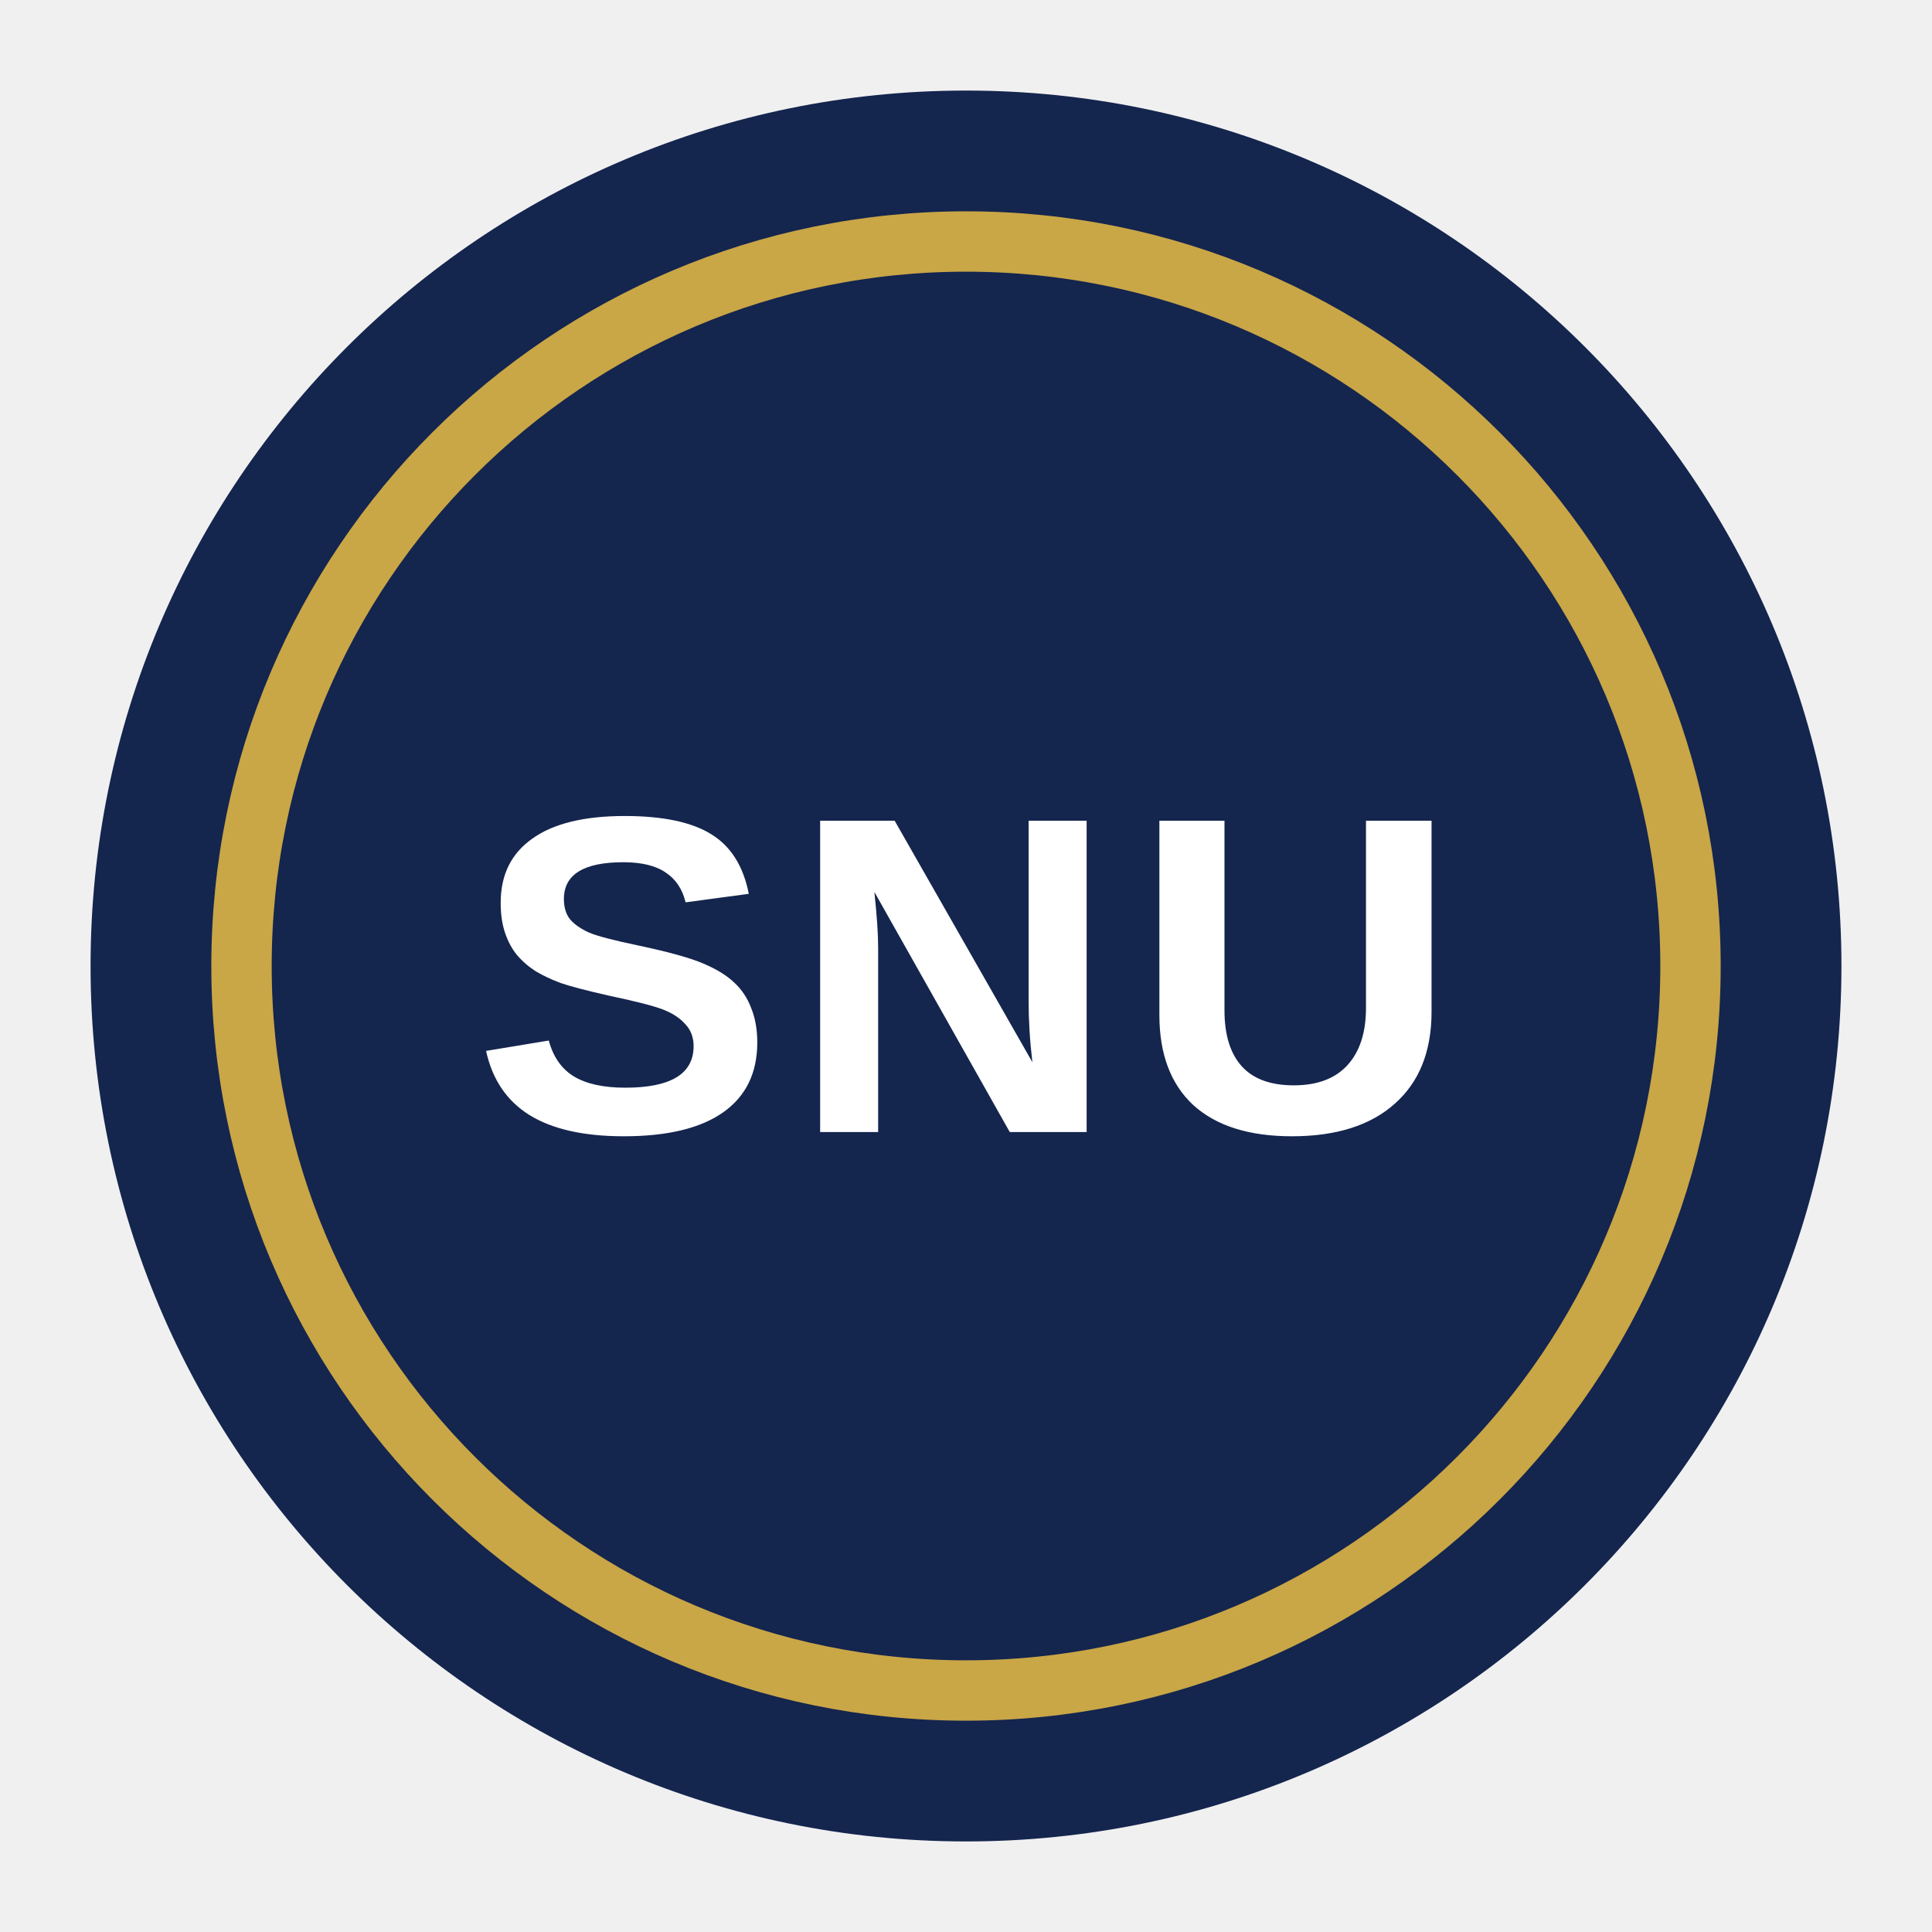
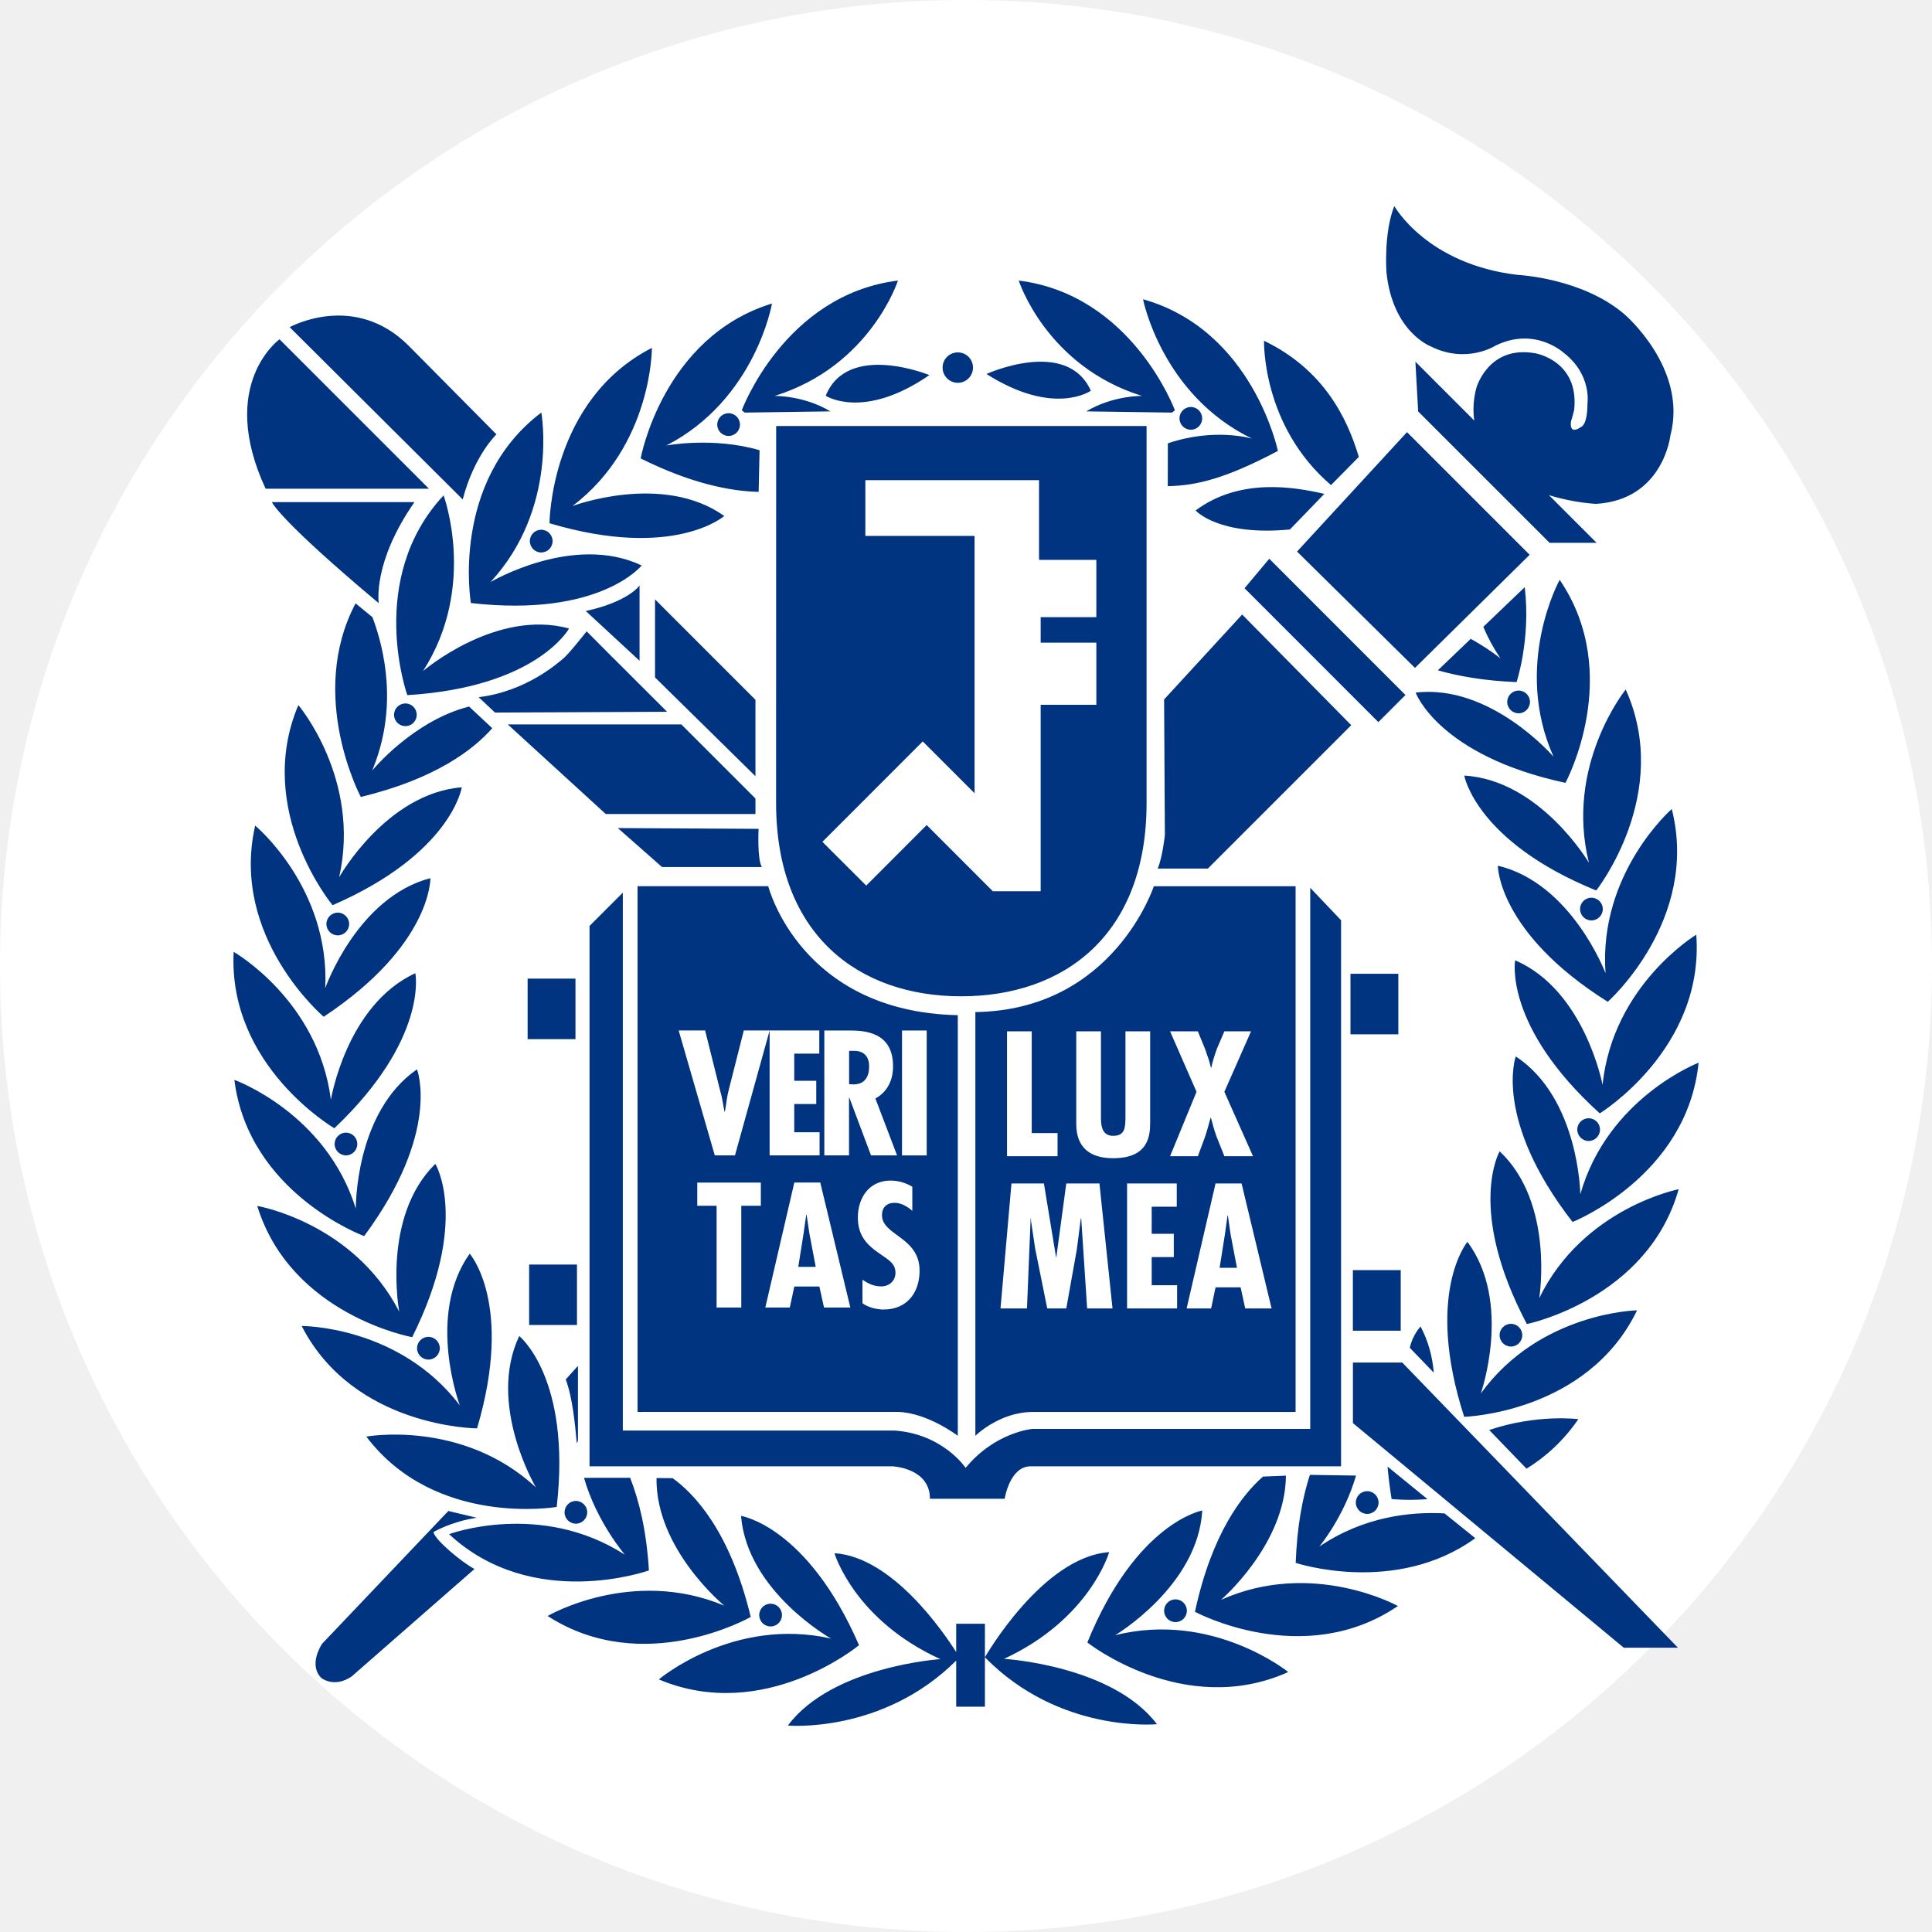
- <svg xmlns="http://www.w3.org/2000/svg" viewBox="0 0 64 64" role="img">
-   <circle cx="32" cy="32" r="29" fill="#14254e" />
-   <circle cx="32" cy="32" r="24" fill="none" stroke="#c9a646" stroke-width="2" />
-   <text x="32" y="37.5" text-anchor="middle" font-family="Arial Black, Arial, Helvetica, sans-serif" font-weight="900" font-size="15" letter-spacing="0.5" fill="#ffffff">SNU</text>
+ <svg xmlns="http://www.w3.org/2000/svg" viewBox="-23.31 -20.27 209.48 209.48">
+   <circle cx="81.43" cy="84.47" r="104.74" fill="#ffffff" />
+   <path style="fill:#003380;fill-rule:nonzero;stroke:none" transform="translate(-212.2715,92.12141) matrix(1.699967,0,0,1.699967,-205.5814,5.357736)" d="m 268.793,-6.849 -3.052,0 0,3.862 3.052,0 0,-3.862 z M 255.452,22.362 c 4.402,5.815 12.144,4.487 12.144,4.487 0.941,-8.232 -2.39,-10.901 -2.39,-10.901 -2.07,4.37 1.058,9.646 1.058,9.646 -4.704,-4.343 -10.811,-3.232 -10.811,-3.232 m 8.034,-45.181 -1.481,-1.382 c -3.578,0.909 -6.18,4.082 -6.18,4.082 1.679,-4.019 0.77,-7.782 0.018,-9.781 l -1.076,-0.882 c -3.106,5.887 0.333,12.346 0.333,12.346 4.776,-1.148 7.197,-3.034 8.385,-4.384 m 9.992,53.719 c -0.157,-2.557 -0.621,-4.42 -1.197,-5.91 l -2.944,0.004 c 0.797,2.795 2.606,4.902 2.606,4.902 -5.392,-3.466 -11.212,-1.31 -11.212,-1.31 5.347,4.965 12.747,2.313 12.747,2.313 m -0.725,-43.641 0,33.532 16.613,0 c 1.877,0.05 3.812,1.521 3.812,1.521 l 0,-26.826 c -10.064,-0.216 -12.09,-8.228 -12.09,-8.228 l -8.336,0 z m 7.863,20.385 -1.247,0 0,6.49 -1.575,0 0,-6.49 -1.233,0 0,-1.481 4.055,0 0,1.481 z m 7.836,6.616 c -0.446,0 -0.995,-0.135 -1.355,-0.401 l 0,-1.503 c 0.374,0.257 0.729,0.428 1.197,0.428 0.504,0 0.909,-0.342 0.909,-0.869 0,-0.612 -0.491,-0.846 -0.932,-1.166 -0.909,-0.612 -1.467,-1.202 -1.467,-2.363 0,-1.26 0.729,-2.35 2.079,-2.35 0.509,0 0.963,0.14 1.395,0.392 l 0,1.535 c -0.32,-0.275 -0.707,-0.509 -1.139,-0.509 -0.491,0 -0.797,0.297 -0.797,0.783 0,1.31 2.399,1.386 2.399,3.542 0,1.413 -0.81,2.48 -2.291,2.48 m 1.17,-17.797 1.575,0 0,7.971 -1.575,0 0,-7.971 z m -4.956,0 1.589,0 c 1.004,0 2.795,0.104 2.795,2.282 0,0.878 -0.346,1.625 -1.125,2.057 l 1.382,3.628 -1.661,0 -1.382,-3.677 -0.022,0 0,3.677 -1.575,0 0,-7.967 z m 1.661,17.671 -1.679,0 -0.297,-1.341 -1.598,0 -0.288,1.341 -1.562,0 1.85,-7.971 1.656,0 1.917,7.971 z m -1.98,-17.671 0,1.476 -1.598,0 0,1.733 1.404,0 0,1.481 -1.404,0 0,1.8 1.616,0 0,1.476 -3.187,0 0,-7.958 -2.21,7.958 -1.287,0 -2.304,-7.967 1.688,0 0.954,3.826 c 0.139,0.45 0.189,0.909 0.284,1.359 l 0.022,0 c 0.086,-0.464 0.117,-0.914 0.243,-1.382 l 0.963,-3.803 4.816,0 z m 26.97,-26.529 -4.978,5.415 0.049,8.655 c 0,0 -0.153,1.427 -0.459,2.133 l 3.2,0 9.146,-9.146 -6.958,-7.058 z m -42.426,41.458 -3.052,0 0,3.857 3.052,0 0,-3.857 z m 4.978,-37.448 6.405,6.301 0,-4.875 -6.405,-6.405 0,4.978 z m -5.05,53.976 c 0.401,0 0.725,-0.324 0.725,-0.725 0,-0.396 -0.324,-0.725 -0.725,-0.725 -0.396,0 -0.72,0.329 -0.72,0.725 0,0.401 0.324,0.725 0.72,0.725 m -11.595,-51.59 c 0,0.396 0.324,0.72 0.725,0.72 0.401,0 0.72,-0.324 0.72,-0.72 0,-0.401 -0.32,-0.725 -0.72,-0.725 -0.401,0 -0.725,0.324 -0.725,0.725 m 11.64,46.31 c 0.025,0.329 0.09,-0.072 0.09,-0.072 l 0,-4.713 -0.779,0.864 c 0.441,1.188 0.594,2.894 0.689,3.92 m 11.41,-39.982 0,-0.99 -4.726,-4.726 -11.072,0 6.252,5.716 9.547,0 z m -24.026,-13.449 c 0,0 -0.414,-2.579 2.277,-6.445 l -9.092,0 c 0,0 0.387,1.058 6.814,6.445 m -7.881,14.187 c -1.625,7.112 4.37,12.193 4.37,12.193 6.904,-4.573 6.805,-8.84 6.805,-8.84 -4.672,1.22 -6.706,7.013 -6.706,7.013 0.306,-6.405 -4.469,-10.366 -4.469,-10.366 m 5.356,3.295 c 1.409,-6.252 -2.602,-10.982 -2.602,-10.982 -2.84,6.72 2.183,12.765 2.183,12.765 7.598,-3.304 8.241,-7.521 8.241,-7.521 -4.816,0.387 -7.823,5.739 -7.823,5.739 m 0.639,2.98 c 0,-0.396 -0.324,-0.725 -0.725,-0.725 -0.401,0 -0.725,0.329 -0.725,0.725 0,0.401 0.324,0.725 0.725,0.725 0.401,0 0.725,-0.324 0.725,-0.725 m 37.043,36.66 4.767,0 c 0,0 0.315,-2.07 1.661,-2.07 l 19.795,0 0,-34.829 -1.967,-2.07 0,34.513 -17.725,0 c 0,0 -2.386,0.207 -4.253,2.485 0,0 -1.449,-2.174 -4.555,-2.381 l -17.311,0 0,-34.306 -2.124,2.124 0,34.464 19.327,0 c 0,0 2.386,0.099 2.386,2.07 m -31.021,-63.999 c -4.965,5.343 -2.313,12.742 -2.313,12.742 8.273,-0.504 10.316,-4.249 10.316,-4.249 -4.659,-1.283 -9.313,2.714 -9.313,2.714 3.466,-5.392 1.31,-11.207 1.31,-11.207 m 23.333,47.089 -0.18,-1.206 -0.022,0 -0.171,1.206 -0.337,2.12 1.112,0 -0.401,-2.12 z M 329.453,24.41 c 1.206,-0.747 2.35,-1.764 3.304,-3.16 0,0 -2.62,-0.342 -5.685,0.693 l 2.381,2.467 z m 5.037,-31.606 c 0,0 -2.165,-5.743 -6.868,-6.855 0,0 -0.004,4.271 7.013,8.682 0,0 5.874,-5.221 4.082,-12.297 0,0 -4.681,4.078 -4.226,10.469 m -8.808,17.14 c 0,0 -2.746,3.272 -0.207,11.158 0,0 7.854,-0.225 11.027,-6.792 0,0 -6.202,0.113 -9.965,5.302 0,0 2.03,-5.793 -0.855,-9.668 m 8.619,-10.019 c 0,0 -1.139,-6.036 -5.577,-7.94 0,0 -0.743,4.204 5.401,9.763 0,0 6.693,-4.118 6.153,-11.396 0,0 -5.316,3.2 -5.977,9.574 m -5.536,-1.809 c 0,0 -1.458,4.015 3.623,10.559 0,0 7.305,-2.894 8.039,-10.159 0,0 -5.793,2.228 -7.544,8.39 0,0 -0.081,-6.139 -4.118,-8.79 m 4.649,5.392 c 0.401,0 0.725,-0.329 0.725,-0.729 0,-0.396 -0.324,-0.72 -0.725,-0.72 -0.401,0 -0.725,0.324 -0.725,0.72 0,0.401 0.324,0.729 0.725,0.729 m -4.235,12.387 c 0,-0.401 -0.32,-0.725 -0.72,-0.725 -0.401,0 -0.725,0.324 -0.725,0.725 0,0.401 0.324,0.725 0.725,0.725 0.401,0 0.72,-0.324 0.72,-0.725 m -61.2,-43.133 0.004,0 c -0.288,0.23 -2.3,2.066 -5.365,2.44 l 1.044,0.981 10.973,-0.05 -3.407,-3.403 -0.004,0 -1.719,-1.728 c 0,0 -1.224,1.557 -1.526,1.76 m 42.422,35.504 -0.022,0 -0.166,1.206 -0.337,2.124 1.107,0 -0.405,-2.124 -0.175,-1.206 z m -22.878,-9.511 c 0,-0.572 -0.275,-1.035 -1.067,-0.995 l -0.211,0 0,2.124 0.279,0.014 c 0.716,0 0.999,-0.486 0.999,-1.143 m 6.774,-3.47 0,27.028 c 0,0 1.526,-1.521 3.659,-1.521 l 16.766,0 0,-33.532 -9.042,0 c 0,0 -2.57,7.908 -11.383,8.025 m 2.021,1.229 1.575,0 0,6.49 1.647,0 0,1.476 -3.223,0 0,-7.967 z m 5.109,17.675 -0.378,-5.743 -0.025,0 -0.252,1.967 -0.675,3.776 -1.215,0 -0.77,-3.817 -0.266,-1.778 0,-0.149 -0.022,0 -0.234,5.743 -1.688,0 0.698,-7.971 2.07,0 0.774,4.704 0.018,0 0.635,-4.704 2.115,0 0.833,7.971 -1.616,0 z m 10.082,0 -0.293,-1.346 -1.598,0 -0.284,1.346 -1.562,0 1.845,-7.971 1.661,0 1.913,7.971 -1.683,0 z m -4.794,-17.675 1.773,0 0.455,1.112 c 0.135,0.392 0.297,0.801 0.378,1.211 l 0.022,0 c 0.086,-0.41 0.216,-0.81 0.36,-1.211 l 0.477,-1.112 1.701,0 -1.701,3.857 1.827,4.109 -1.827,0 -0.504,-1.265 c -0.148,-0.405 -0.248,-0.792 -0.355,-1.193 l -0.018,0 c -0.117,0.401 -0.212,0.788 -0.346,1.193 l -0.468,1.265 -1.773,0 1.688,-4.109 -1.688,-3.857 z m 0.428,9.704 0,1.481 -1.598,0 0,1.728 1.409,0 0,1.485 -1.409,0 0,1.796 1.62,0 0,1.481 -3.191,0 0,-7.971 3.169,0 z m -4.051,-3.038 c 0.77,0 0.77,-0.581 0.779,-1.17 l 0,-5.496 1.575,0 0,5.811 c 0,0.846 -0.095,2.282 -2.368,2.282 -1.467,0 -2.345,-0.684 -2.345,-2.174 l 0,-5.919 1.575,0 0,5.158 c 0,0.603 -0.077,1.508 0.783,1.508 M 272.88,-31.92 c 0,0 -0.711,1.04 -3.43,1.625 l 3.43,3.173 0,-4.798 z m 8.709,13.872 c 0,8.435 5.289,12.328 11.806,12.328 6.531,0 11.824,-3.88 11.824,-12.328 l 0,-24.044 -23.626,0 c 0,0 -0.004,15.618 -0.004,24.044 m 5.694,-17.036 0,-3.556 11.077,0 0,5.082 3.655,0 0,3.655 -3.551,0 0,1.629 3.551,0 0,3.961 -3.551,0 0,11.892 -3.052,0 -4.217,-4.222 -3.857,3.862 -2.795,-2.791 6.4,-6.405 3.304,3.304 0,-16.411 -6.963,0 z m -15.789,18.634 2.822,2.485 6.364,0 c -0.306,-0.504 -0.207,-2.435 -0.207,-2.435 l -8.979,-0.05 z m 51.199,31.79 c 0,0 -0.513,0.54 -0.684,1.359 l 1.53,1.589 c -0.086,-0.99 -0.337,-1.998 -0.846,-2.948 m -60.178,6.499 c 2.354,-7.944 -0.468,-11.144 -0.468,-11.144 -2.795,3.934 -0.63,9.677 -0.63,9.677 -3.88,-5.1 -10.087,-5.064 -10.087,-5.064 3.326,6.495 11.185,6.531 11.185,6.531 m -0.392,-52.643 c 8.232,0.941 10.892,-2.395 10.892,-2.395 -4.357,-2.07 -9.641,1.058 -9.641,1.058 4.352,-4.708 3.241,-10.811 3.241,-10.811 -5.82,4.402 -4.492,12.148 -4.492,12.148 M 279.353,27.421 c 0.392,4.821 5.739,7.823 5.739,7.823 -6.247,-1.409 -10.982,2.606 -10.982,2.606 6.724,2.836 12.769,-2.183 12.769,-2.183 -3.304,-7.602 -7.526,-8.246 -7.526,-8.246 M 258.379,16.02 c 3.695,-7.409 1.476,-11.054 1.476,-11.054 -3.443,3.389 -2.304,9.425 -2.304,9.425 -2.939,-5.698 -9.056,-6.742 -9.056,-6.742 2.151,6.972 9.884,8.372 9.884,8.372 m 16.609,8.993 -1.026,-0.009 c -0.059,4.555 4.325,8.142 4.325,8.142 -5.914,-2.476 -11.27,0.657 -11.27,0.657 6.13,3.961 12.954,0.063 12.954,0.063 -1.328,-5.536 -3.659,-7.908 -4.983,-8.853 m -15.254,3.439 c 0,0 1.125,-0.671 2.764,-0.914 l -1.814,-0.432 -0.176,0.23 c 0.099,-0.144 0.176,-0.23 0.176,-0.23 l -8.048,8.466 c 0,0 -0.914,1.323 -0.05,2.187 0,0 0.81,0.662 1.931,-0.099 l 7.836,-6.855 c -0.792,-0.41 -2.525,-1.85 -2.62,-2.354 M 255.314,9.575 c 4.929,-6.661 3.371,-10.636 3.371,-10.636 -3.974,2.746 -3.902,8.885 -3.902,8.885 -1.904,-6.121 -7.746,-8.214 -7.746,-8.214 0.905,7.247 8.277,9.965 8.277,9.965 m 4.132,-47.67 -9.529,-9.529 c 0,0 -3.983,2.858 -0.887,9.529 l 10.415,0 z m 4.307,-3.466 -5.604,-5.658 c -3.47,-3.466 -7.584,-1.179 -7.584,-1.179 l 11.036,10.987 c 0.738,-2.818 2.151,-4.15 2.151,-4.15 M 253.432,3.701 c 0,0.401 0.324,0.725 0.725,0.725 0.401,0 0.72,-0.324 0.72,-0.725 0,-0.401 -0.32,-0.725 -0.72,-0.725 -0.401,0 -0.725,0.324 -0.725,0.725 m -0.018,-1.004 c 6.009,-5.707 5.167,-9.889 5.167,-9.889 -4.393,2.012 -5.388,8.07 -5.388,8.07 -0.81,-6.36 -6.202,-9.434 -6.202,-9.434 -0.365,7.292 6.423,11.252 6.423,11.252 m 5.275,14.03 c 0,0.401 0.324,0.725 0.725,0.725 0.401,0 0.725,-0.324 0.725,-0.725 0,-0.401 -0.324,-0.725 -0.725,-0.725 -0.401,0 -0.725,0.324 -0.725,0.725 m 60.601,10.568 c 0.401,0 0.725,-0.324 0.725,-0.725 0,-0.401 -0.324,-0.725 -0.725,-0.725 -0.401,0 -0.725,0.324 -0.725,0.725 0,0.401 0.324,0.725 0.725,0.725 m 3.848,-0.941 -2.548,-2.075 c 0.054,0.648 0.139,1.332 0.257,2.066 0,0 0.918,0.108 2.291,0.009 m 7.125,-12.819 c 0,0 0.995,-6.058 -2.525,-9.367 0,0 -2.133,3.695 1.737,11.018 0,0 7.697,-1.58 9.682,-8.601 0,0 -6.094,1.188 -8.894,6.949 m -48.3,20.214 c 0,-0.401 -0.324,-0.725 -0.725,-0.725 -0.401,0 -0.725,0.324 -0.725,0.725 0,0.401 0.324,0.725 0.725,0.725 0.401,0 0.725,-0.324 0.725,-0.725 m 34.275,-4.37 c 0,0 1.571,-1.881 2.341,-4.528 l -2.944,-0.045 c -0.468,1.445 -0.819,3.281 -0.905,5.613 0,0 6.36,2.111 11.455,-1.575 l -1.962,-1.58 c -2.174,-0.122 -5.158,0.203 -7.985,2.115 m 2.142,-11.739 0,3.862 17.275,14.327 3.452,0 -17.581,-18.188 -3.146,0 z m -25.304,16.663 0,1.805 c -0.833,-1.31 -4.087,-6.072 -7.764,-6.306 0,0 1.251,4.253 6.756,6.756 0,0 -6.909,0.455 -9.727,4.235 0,0 6.022,0.545 10.735,-4.141 l 0,2.939 1.832,0 0,-3.151 0,-2.138 -1.832,0 z m 3.052,2.237 c 5.487,-2.539 6.706,-6.805 6.706,-6.805 -4.267,0.302 -7.926,6.706 -7.926,6.706 4.776,4.875 10.973,4.267 10.973,4.267 -2.845,-3.763 -9.754,-4.168 -9.754,-4.168 m 7.089,-1.508 c 0,0 5.28,-3.133 5.554,-7.953 0,0 -4.204,0.743 -7.328,8.417 0,0 6.157,4.875 12.814,1.886 0,0 -4.825,-3.907 -11.041,-2.35 m 6.756,-2.259 c 0,0 4.1,-3.52 4.136,-7.917 l -1.463,0.059 c -1.323,1.161 -3.263,3.628 -4.339,8.624 0,0 6.918,3.731 12.945,-0.369 0,0 -5.428,-3.007 -11.279,-0.396 m -3.632,0.698 c 0,0.401 0.324,0.725 0.725,0.725 0.401,0 0.725,-0.324 0.725,-0.725 0,-0.401 -0.324,-0.725 -0.725,-0.725 -0.401,0 -0.725,0.324 -0.725,0.725 m 25.597,-52.805 c 0,0 3.736,-6.913 -0.369,-12.949 0,0 -3.002,5.428 -0.392,11.284 0,0 -3.997,-4.654 -8.795,-4.091 0,0 1.458,4.015 9.556,5.757 m -17.572,-16.163 2.192,-2.268 c -1.868,-0.432 -5.374,-1.058 -8.21,1.058 0,0 1.458,1.652 6.018,1.211 m 14.583,11.725 c 0.401,0 0.725,-0.324 0.725,-0.725 0,-0.396 -0.324,-0.725 -0.725,-0.725 -0.401,0 -0.725,0.329 -0.725,0.725 0,0.401 0.324,0.725 0.725,0.725 m 4.951,11.302 c 0,0 4.879,-6.162 1.881,-12.819 0,0 -3.902,4.83 -2.345,11.05 0,0 -3.128,-5.284 -7.953,-5.559 0,0 0.743,4.204 8.417,7.328 m -10.546,-34.698 c 2.282,1.134 4.123,-0.054 4.123,-0.054 2.543,-1.247 4.379,0.482 4.379,0.482 1.773,1.386 1.485,3.209 1.485,3.209 0,1.4 -0.405,1.494 -0.405,1.494 -0.846,0.581 -0.635,-0.401 -0.635,-0.401 0.025,-0.014 0.193,-0.689 0.193,-0.689 0.333,-3.155 -2.498,-3.61 -2.498,-3.61 -3.007,-0.527 -3.754,2.25 -3.754,2.25 -0.189,0.765 -0.207,1.445 -0.121,2.043 l -3.754,-3.754 0.176,3.173 8.385,8.381 2.998,0 -3.043,-3.043 c 1.607,0.504 3.016,0.558 3.016,0.558 4.28,-0.261 4.731,-4.357 4.731,-4.357 1.13,-4.276 -2.926,-7.733 -2.926,-7.733 -2.705,-2.323 -6.796,-2.512 -6.796,-2.512 -5.82,-0.675 -7.886,-4.393 -7.886,-4.393 -0.68,1.692 -0.504,4.195 -0.504,4.195 0.387,3.857 2.836,4.758 2.836,4.758 m 9.515,35.886 c 0,0.401 0.324,0.725 0.725,0.725 0.396,0 0.725,-0.324 0.725,-0.725 0,-0.401 -0.329,-0.725 -0.725,-0.725 -0.401,0 -0.725,0.324 -0.725,0.725 m -15.884,-27.042 1.773,-1.796 c -0.752,-2.534 -2.277,-5.59 -6.045,-7.409 0,0 -0.157,5.419 4.271,9.204 m 4.447,50.073 -3.052,0 0,3.862 3.052,0 0,-3.862 z m 2.368,-38.258 c 1.346,0.383 2.998,0.671 5.019,0.752 0,0 0.918,-2.732 0.522,-6.054 l -2.642,2.53 c 0.283,0.671 0.644,1.346 1.094,2.012 0,0 -0.729,-0.599 -1.895,-1.247 l -2.097,2.007 z m -57.914,-8.241 c 0,0.401 0.324,0.725 0.725,0.725 0.401,0 0.725,-0.324 0.725,-0.725 0,-0.401 -0.324,-0.725 -0.725,-0.725 -0.401,0 -0.725,0.324 -0.725,0.725 m 63.77,0.873 -7.823,-7.823 -7.013,7.616 7.521,7.422 7.314,-7.215 z m -16.609,0.252 -1.575,1.881 8.534,8.538 1.728,-1.728 -8.687,-8.691 z m 8.232,26.47 -3.052,0 0,3.862 3.052,0 0,-3.862 z M 284.755,-44.023 c 0,0 2.399,1.584 6.612,-1.319 0,0 -5.217,-2.142 -6.612,1.319 m 27.186,2.732 c 0,0 -2.372,-0.716 -5.365,0.302 l -0.004,2.732 c 1.823,-0.036 3.673,-0.477 7.022,-2.246 0,0 -1.584,-7.697 -8.601,-9.677 0,0 1.184,6.09 6.949,8.889 m -31.466,3.398 0.059,-2.656 c -2.957,-0.869 -5.946,-0.302 -5.946,-0.302 5.694,-2.939 6.738,-9.056 6.738,-9.056 -6.972,2.147 -8.376,9.88 -8.376,9.88 3.218,1.602 5.721,2.093 7.526,2.133 m -2.192,1.539 c -3.938,-2.8 -9.682,-0.635 -9.682,-0.635 5.1,-3.88 5.064,-10.087 5.064,-10.087 -6.495,3.331 -6.531,11.185 -6.531,11.185 7.944,2.359 11.149,-0.464 11.149,-0.464 m -0.45,-5.829 c 0,0.401 0.324,0.725 0.725,0.725 0.401,0 0.725,-0.324 0.725,-0.725 0,-0.401 -0.324,-0.725 -0.725,-0.725 -0.401,0 -0.725,0.324 -0.725,0.725 m 1.755,-0.765 5.464,-0.077 c -1.697,-1.022 -3.556,-0.986 -3.556,-0.986 6.117,-1.904 7.863,-7.359 7.863,-7.359 -7.238,0.905 -9.961,8.277 -9.961,8.277 0.095,0.072 0.095,0.072 0.189,0.144 m 29.175,0.369 c 0,-0.401 -0.32,-0.725 -0.72,-0.725 -0.401,0 -0.725,0.324 -0.725,0.725 0,0.401 0.324,0.725 0.725,0.725 0.401,0 0.72,-0.324 0.72,-0.725 m -3.835,-1.431 c 0,0 -1.859,-0.036 -3.556,0.986 l 5.464,0.077 c 0.095,-0.072 0.099,-0.072 0.189,-0.144 0,0 -2.719,-7.373 -9.961,-8.277 0,0 1.746,5.455 7.863,7.359 m -11.748,-0.837 c 0.536,0 0.968,-0.437 0.968,-0.972 0,-0.536 -0.432,-0.968 -0.968,-0.968 -0.536,0 -0.972,0.432 -0.972,0.968 0,0.536 0.437,0.972 0.972,0.972 m 8.484,0.504 c -1.526,-3.407 -6.657,-1.067 -6.657,-1.067 4.321,2.741 6.657,1.067 6.657,1.067" />
</svg>
